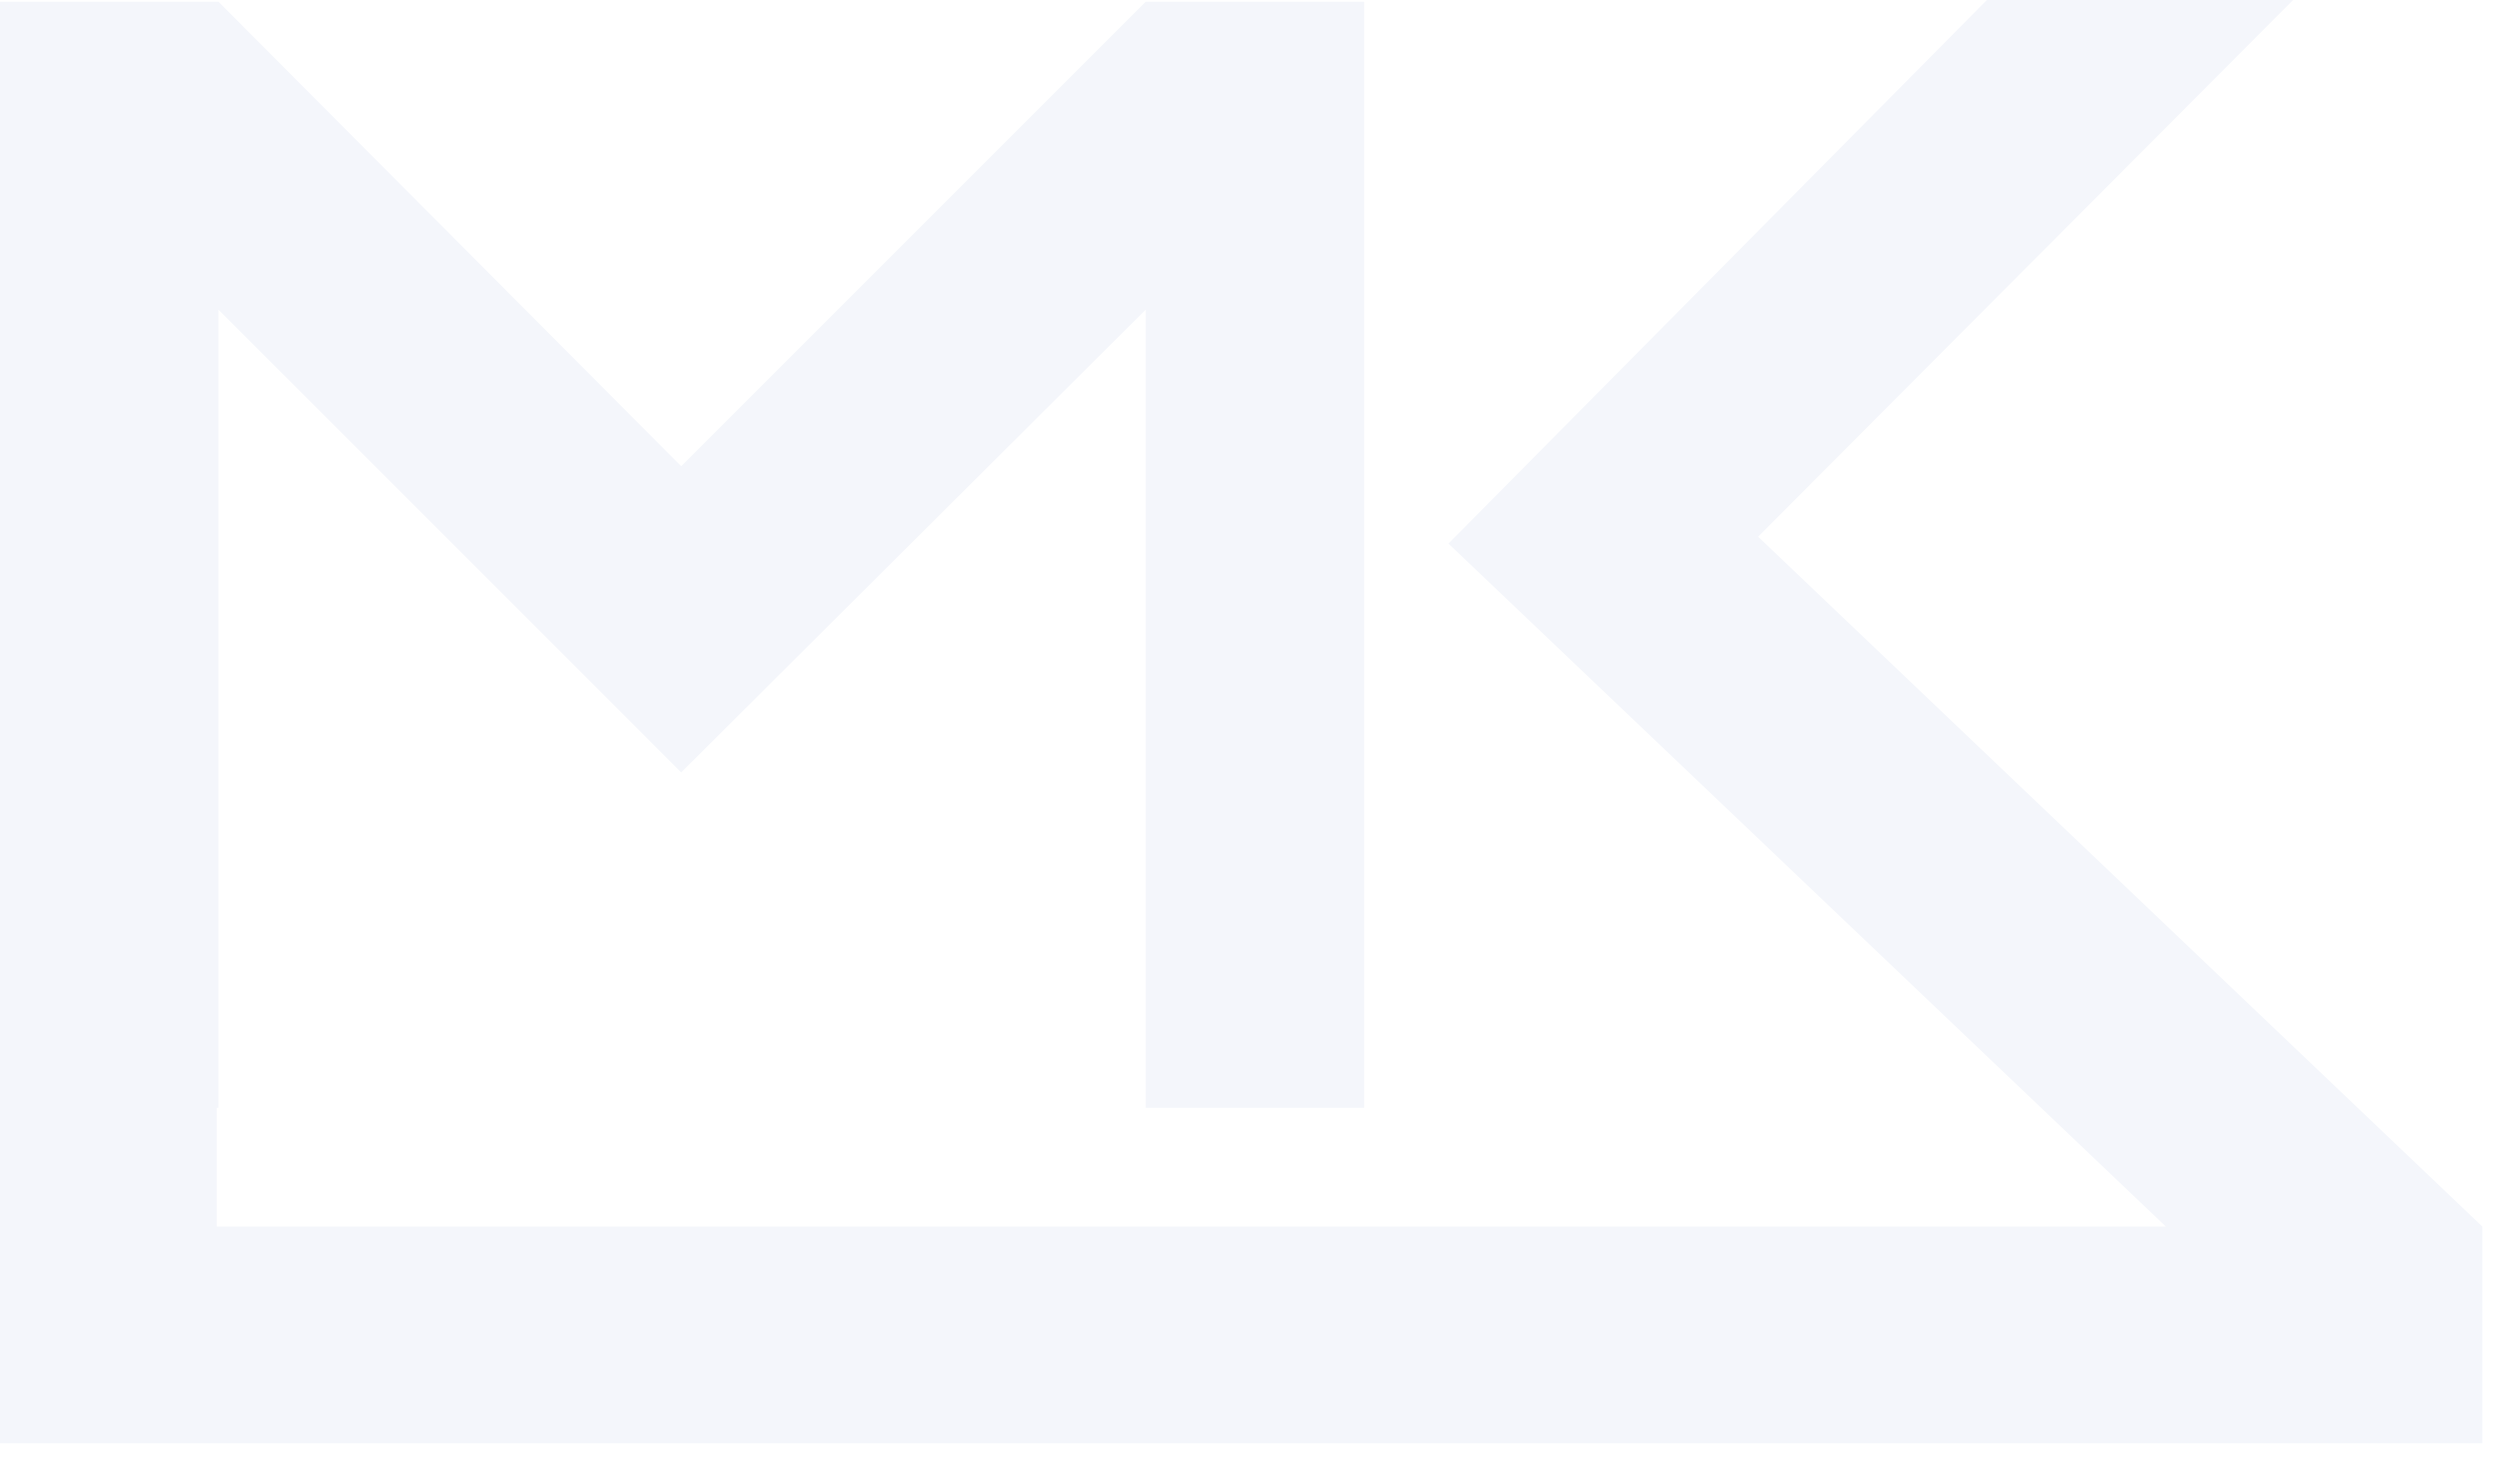
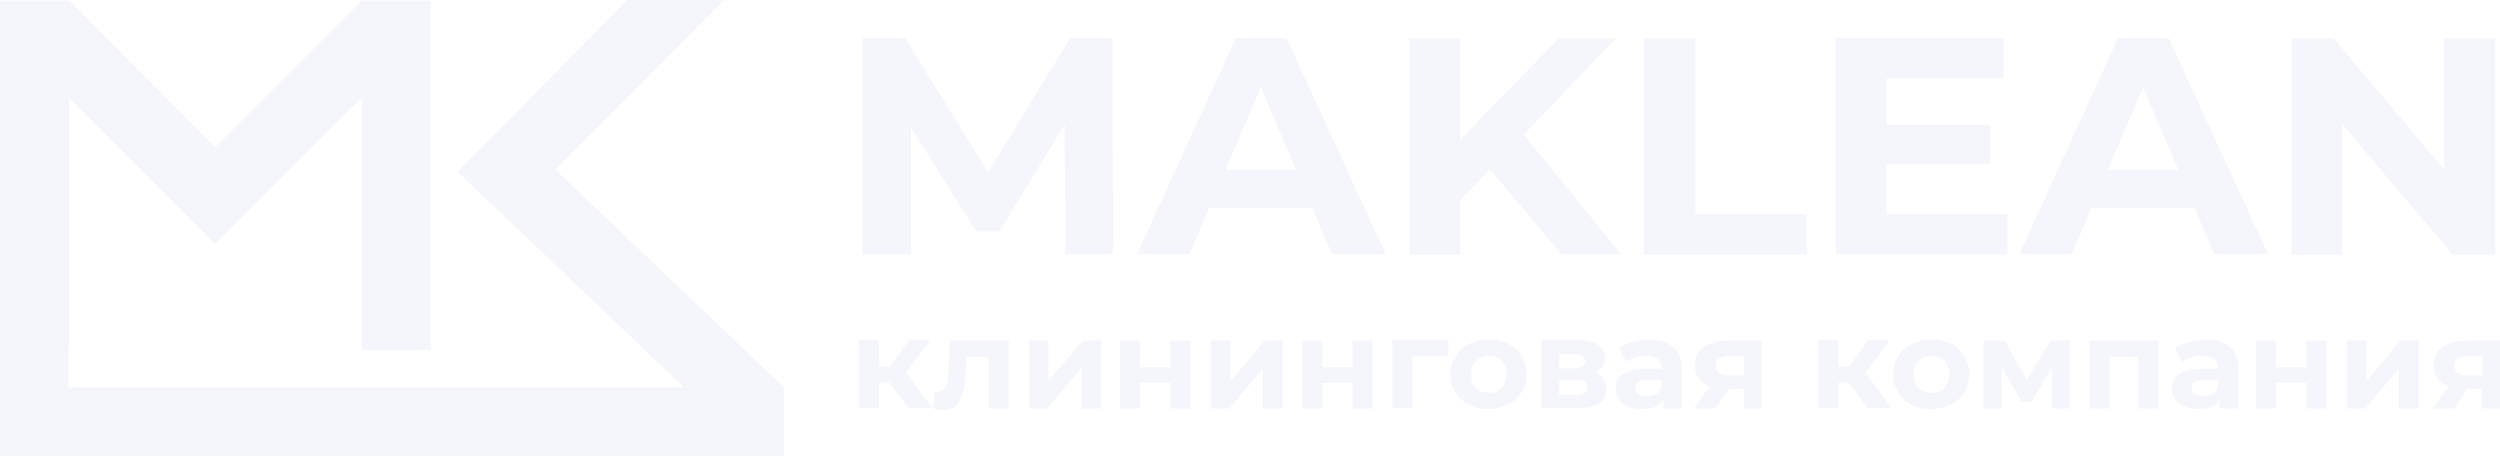
- <svg xmlns="http://www.w3.org/2000/svg" width="60" height="35" viewBox="0 0 60 35" fill="none">
+ <svg xmlns="http://www.w3.org/2000/svg" width="190" height="35" viewBox="0 0 190 35" fill="none">
+   <path d="M67.585 29.066H66.801V31.006H65.273V25.846H66.801V27.869H67.627L69.072 25.846H70.723L68.865 28.323L70.847 31.006H69.031L67.585 29.066Z" fill="#F4F6FB" />
+   <path d="M76.668 25.887V31.047H75.141V27.125H73.448L73.407 28.034C73.366 28.694 73.324 29.272 73.2 29.726C73.077 30.18 72.911 30.511 72.705 30.8C72.457 31.047 72.127 31.171 71.714 31.171C71.508 31.171 71.219 31.13 70.93 31.047L71.012 29.809C71.136 29.809 71.177 29.809 71.219 29.809C71.466 29.809 71.632 29.726 71.755 29.561C71.879 29.396 71.962 29.19 72.003 28.942C72.044 28.694 72.086 28.364 72.086 27.951L72.168 25.887H76.668Z" fill="#F4F6FB" />
+   <path d="M78.156 25.887H79.684V28.942L82.285 25.887H83.689V31.047H82.161V27.992L79.601 31.047H78.198V25.887H78.156Z" fill="#F4F6FB" />
+   <path d="M85.133 25.887H86.66V27.91H88.972V25.887H90.5V31.047H88.972V29.107H86.66V31.047H85.133V25.887Z" fill="#F4F6FB" />
+   <path d="M91.986 25.887H93.514V28.942L96.115 25.887H97.519V31.047H95.991V27.992L93.431 31.047H92.028V25.887H91.986Z" fill="#F4F6FB" />
+   <path d="M98.963 25.887H100.49V27.91H102.803V25.887H104.33V31.047H102.803V29.107H100.49V31.047H98.963V25.887Z" fill="#F4F6FB" />
+   <path d="M110.071 27.084H107.346V31.006H105.818V25.846H110.071V27.084Z" fill="#F4F6FB" />
+   <path d="M111.638 30.759C111.184 30.553 110.854 30.222 110.606 29.809C110.358 29.397 110.234 28.942 110.234 28.447C110.234 27.952 110.358 27.497 110.606 27.085C110.854 26.672 111.184 26.383 111.638 26.135C112.092 25.928 112.588 25.805 113.124 25.805C113.702 25.805 114.198 25.928 114.611 26.135C115.065 26.341 115.395 26.672 115.643 27.085C115.891 27.497 116.014 27.952 116.014 28.447C116.014 28.942 115.891 29.397 115.643 29.809C115.395 30.222 115.065 30.511 114.611 30.759C114.157 30.965 113.661 31.089 113.124 31.089C112.588 31.089 112.092 31.007 111.638 30.759ZM114.115 29.479C114.363 29.232 114.487 28.86 114.487 28.447C114.487 27.993 114.363 27.663 114.115 27.415C113.868 27.167 113.537 27.043 113.166 27.043C112.753 27.043 112.464 27.167 112.175 27.415C111.927 27.663 111.803 28.034 111.803 28.447C111.803 28.901 111.927 29.232 112.175 29.479C112.423 29.727 112.753 29.851 113.166 29.851C113.537 29.892 113.868 29.768 114.115 29.479Z" fill="#F4F6FB" />
+   <path d="M122.083 29.561C122.083 30.016 121.918 30.387 121.547 30.635C121.175 30.883 120.638 31.006 119.936 31.006H117.129V25.846H119.854C120.514 25.846 121.051 25.97 121.423 26.176C121.794 26.424 122.001 26.754 122.001 27.167C122.001 27.415 121.918 27.662 121.794 27.827C121.67 28.034 121.464 28.158 121.216 28.282C121.753 28.529 122.083 28.942 122.083 29.561ZM118.491 27.993H119.647C120.184 27.993 120.473 27.827 120.473 27.456C120.473 27.084 120.184 26.919 119.647 26.919H118.491V27.993ZM120.638 29.438C120.638 29.231 120.556 29.107 120.432 28.983C120.308 28.901 120.102 28.86 119.813 28.86H118.491V30.016H119.771C120.349 30.016 120.638 29.809 120.638 29.438Z" fill="#F4F6FB" />
+   <path d="M127.162 26.383C127.616 26.754 127.822 27.332 127.822 28.117V31.048H126.418V30.387C126.129 30.883 125.593 31.089 124.808 31.089C124.395 31.089 124.065 31.007 123.735 30.883C123.404 30.759 123.198 30.553 123.033 30.346C122.868 30.14 122.785 29.851 122.785 29.562C122.785 29.066 122.95 28.695 123.322 28.447C123.693 28.158 124.271 28.034 125.056 28.034H126.295C126.295 27.704 126.212 27.456 126.005 27.291C125.799 27.126 125.51 27.043 125.097 27.043C124.808 27.043 124.519 27.085 124.271 27.167C123.982 27.25 123.776 27.374 123.57 27.497L123.033 26.465C123.322 26.259 123.652 26.094 124.065 26.011C124.478 25.887 124.891 25.846 125.304 25.846C126.088 25.805 126.749 25.97 127.162 26.383ZM125.882 29.933C126.088 29.809 126.212 29.644 126.295 29.397V28.86H125.221C124.602 28.86 124.271 29.066 124.271 29.479C124.271 29.686 124.354 29.809 124.519 29.933C124.684 30.057 124.891 30.099 125.138 30.099C125.427 30.099 125.675 30.057 125.882 29.933Z" fill="#F4F6FB" />
+   <path d="M133.891 25.887V31.047H132.529V29.561H131.373L130.382 31.047H128.73L129.928 29.355C129.556 29.231 129.267 29.024 129.102 28.735C128.896 28.488 128.813 28.157 128.813 27.786C128.813 27.167 129.019 26.712 129.474 26.382C129.928 26.052 130.547 25.887 131.332 25.887H133.891ZM130.63 27.249C130.465 27.373 130.382 27.538 130.382 27.786C130.382 28.034 130.465 28.24 130.63 28.364C130.795 28.488 131.043 28.529 131.373 28.529H132.529V27.043H131.373C131.043 27.084 130.795 27.167 130.63 27.249Z" fill="#F4F6FB" />
+   <path d="M140.498 29.066H139.713V31.006H138.186V25.846H139.713V27.869H140.539L141.984 25.846H143.635L141.777 28.323L143.759 31.006H141.943L140.498 29.066Z" fill="#F4F6FB" />
+   <path d="M145.287 30.759C144.832 30.553 144.502 30.222 144.254 29.809C144.007 29.397 143.883 28.942 143.883 28.447C143.883 27.952 144.007 27.497 144.254 27.085C144.502 26.672 144.832 26.383 145.287 26.135C145.741 25.928 146.236 25.805 146.773 25.805C147.351 25.805 147.846 25.928 148.259 26.135C148.713 26.341 149.044 26.672 149.291 27.085C149.539 27.497 149.663 27.952 149.663 28.447C149.663 28.942 149.539 29.397 149.291 29.809C149.044 30.222 148.713 30.511 148.259 30.759C147.805 30.965 147.31 31.089 146.773 31.089C146.236 31.089 145.741 31.007 145.287 30.759ZM147.764 29.479C148.011 29.232 148.135 28.86 148.135 28.447C148.135 27.993 148.011 27.663 147.764 27.415C147.516 27.167 147.186 27.043 146.814 27.043C146.401 27.043 146.112 27.167 145.823 27.415C145.576 27.663 145.452 28.034 145.452 28.447C145.452 28.901 145.576 29.232 145.823 29.479C146.071 29.727 146.401 29.851 146.814 29.851C147.186 29.892 147.516 29.768 147.764 29.479Z" fill="#F4F6FB" />
+   <path d="M155.938 31.047V27.951L154.37 30.552H153.668L152.14 27.951V31.047H150.736V25.887H152.346L154.039 28.859L155.856 25.887H157.301V31.047H155.938Z" fill="#F4F6FB" />
+   <path d="M164.03 25.887V31.047H162.503V27.125H160.315V31.047H158.787V25.887H164.03Z" fill="#F4F6FB" />
+   <path d="M169.48 26.383C169.934 26.754 170.141 27.332 170.141 28.117V31.048H168.696V30.387C168.407 30.883 167.87 31.089 167.086 31.089C166.673 31.089 166.342 31.007 166.012 30.883C165.682 30.759 165.475 30.553 165.31 30.346C165.145 30.14 165.062 29.851 165.062 29.562C165.062 29.066 165.228 28.695 165.599 28.447C165.971 28.158 166.549 28.034 167.333 28.034H168.572C168.572 27.704 168.489 27.456 168.283 27.291C168.076 27.126 167.787 27.043 167.375 27.043C167.086 27.043 166.797 27.085 166.549 27.167C166.26 27.25 166.053 27.374 165.847 27.497L165.31 26.465C165.599 26.259 165.93 26.094 166.342 26.011C166.755 25.887 167.168 25.846 167.581 25.846C168.407 25.805 169.026 25.97 169.48 26.383ZM168.159 29.933C168.365 29.809 168.489 29.644 168.572 29.397V28.86H167.498C166.879 28.86 166.549 29.066 166.549 29.479C166.549 29.686 166.631 29.809 166.797 29.933C166.962 30.057 167.168 30.099 167.416 30.099C167.746 30.099 167.953 30.057 168.159 29.933Z" fill="#F4F6FB" />
+   <path d="M171.463 25.887H172.99V27.91H175.303V25.887H176.83V31.047H175.303V29.107H172.99V31.047H171.463V25.887Z" fill="#F4F6FB" />
+   <path d="M178.316 25.887H179.844V28.942L182.445 25.887H183.849V31.047H182.321V27.992L179.761 31.047H178.358V25.887H178.316Z" fill="#F4F6FB" />
+   <path d="M190 25.887V31.047H188.638V29.561H187.523L186.532 31.047H184.881L186.078 29.355C185.707 29.231 185.418 29.024 185.252 28.735C185.046 28.488 184.963 28.157 184.963 27.786C184.963 27.167 185.17 26.712 185.624 26.382C186.078 26.052 186.697 25.887 187.482 25.887H190ZM186.78 27.249C186.615 27.373 186.532 27.538 186.532 27.786C186.532 28.034 186.615 28.24 186.78 28.364C186.945 28.488 187.193 28.529 187.523 28.529H188.679V27.043H187.523C187.193 27.084 186.945 27.167 186.78 27.249Z" fill="#F4F6FB" />
+   <path d="M80.962 19.321L80.921 9.453L75.967 17.587H74.191L69.237 9.701V19.321H65.562V2.889H68.783L75.1 13.086L81.334 2.889H84.554L84.596 19.321H80.962Z" fill="#F4F6FB" />
+   <path d="M99.748 15.811H91.903L90.417 19.321H86.412L93.926 2.889H97.766L105.321 19.321H101.234L99.748 15.811ZM98.509 12.921L95.825 6.646L93.142 12.921H98.509Z" fill="#F4F6FB" />
+   <path d="M113.249 12.88L110.979 15.192V19.362H107.098V2.93H110.979V10.609L118.451 2.93H122.786L115.809 10.237L123.199 19.32H118.658L113.249 12.88Z" fill="#F4F6FB" />
+   <path d="M124.934 2.93H128.856V16.265H137.32V19.362H124.934V2.93Z" fill="#F4F6FB" />
+   <path d="M152.554 16.265V19.321H139.508V2.889H152.265V5.944H143.389V9.495H151.233V12.467H143.389V16.265H152.554Z" fill="#F4F6FB" />
+   <path d="M166.798 15.811H158.954L157.468 19.321H153.463L160.977 2.889H164.817L172.372 19.321H168.285L166.798 15.811ZM165.56 12.921L162.876 6.646L160.193 12.921H165.56Z" fill="#F4F6FB" />
+   <path d="M189.629 2.93V19.362H186.409L177.986 9.412V19.362H174.146V2.93H177.367L185.748 12.88V2.93H189.629Z" fill="#F4F6FB" />
  <path d="M59.576 29.437L42.195 12.881L55.035 0H47.686L34.763 13.046L51.98 29.437H5.202V26.588H5.243V7.432L12.675 14.863L16.349 18.538L27.497 7.432V26.588H32.74V0.041H27.497L16.349 11.189L5.243 0.041H0V23.327V26.588V29.437V34.639H5.202H59.576V29.479V29.437Z" fill="#F4F6FB" />
</svg>
